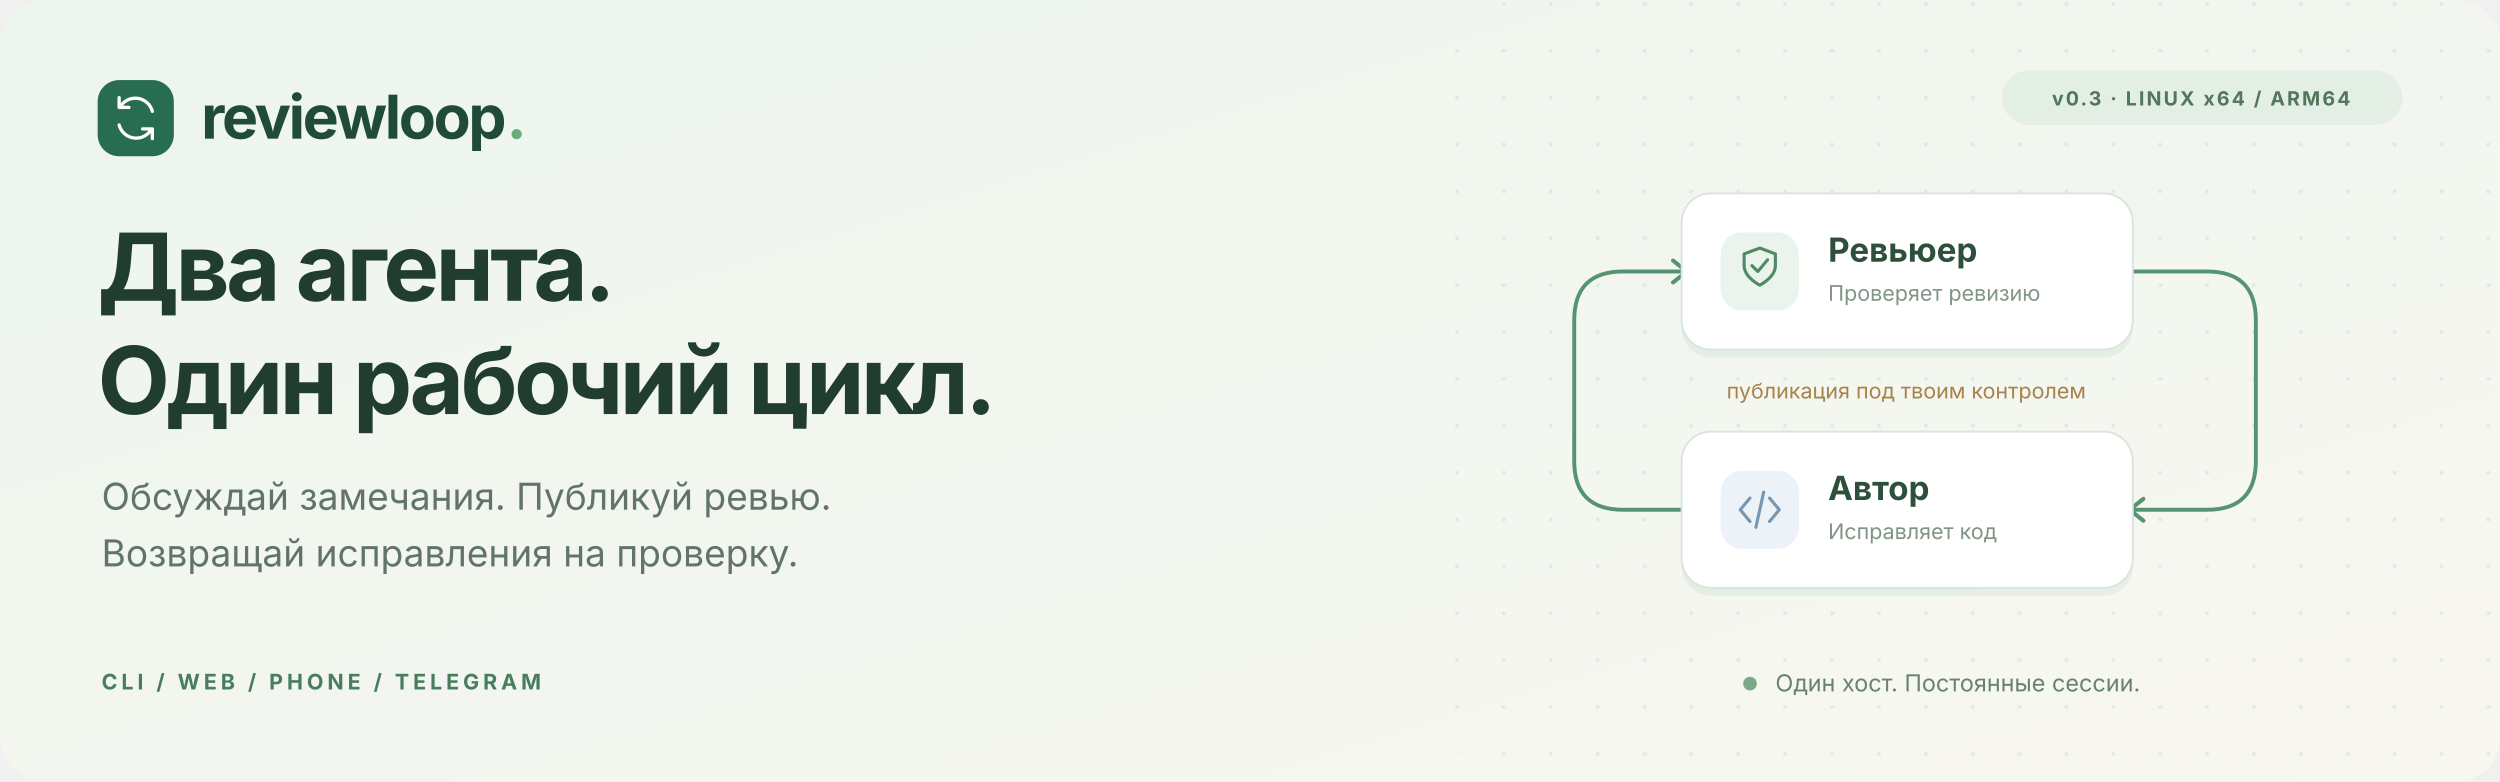
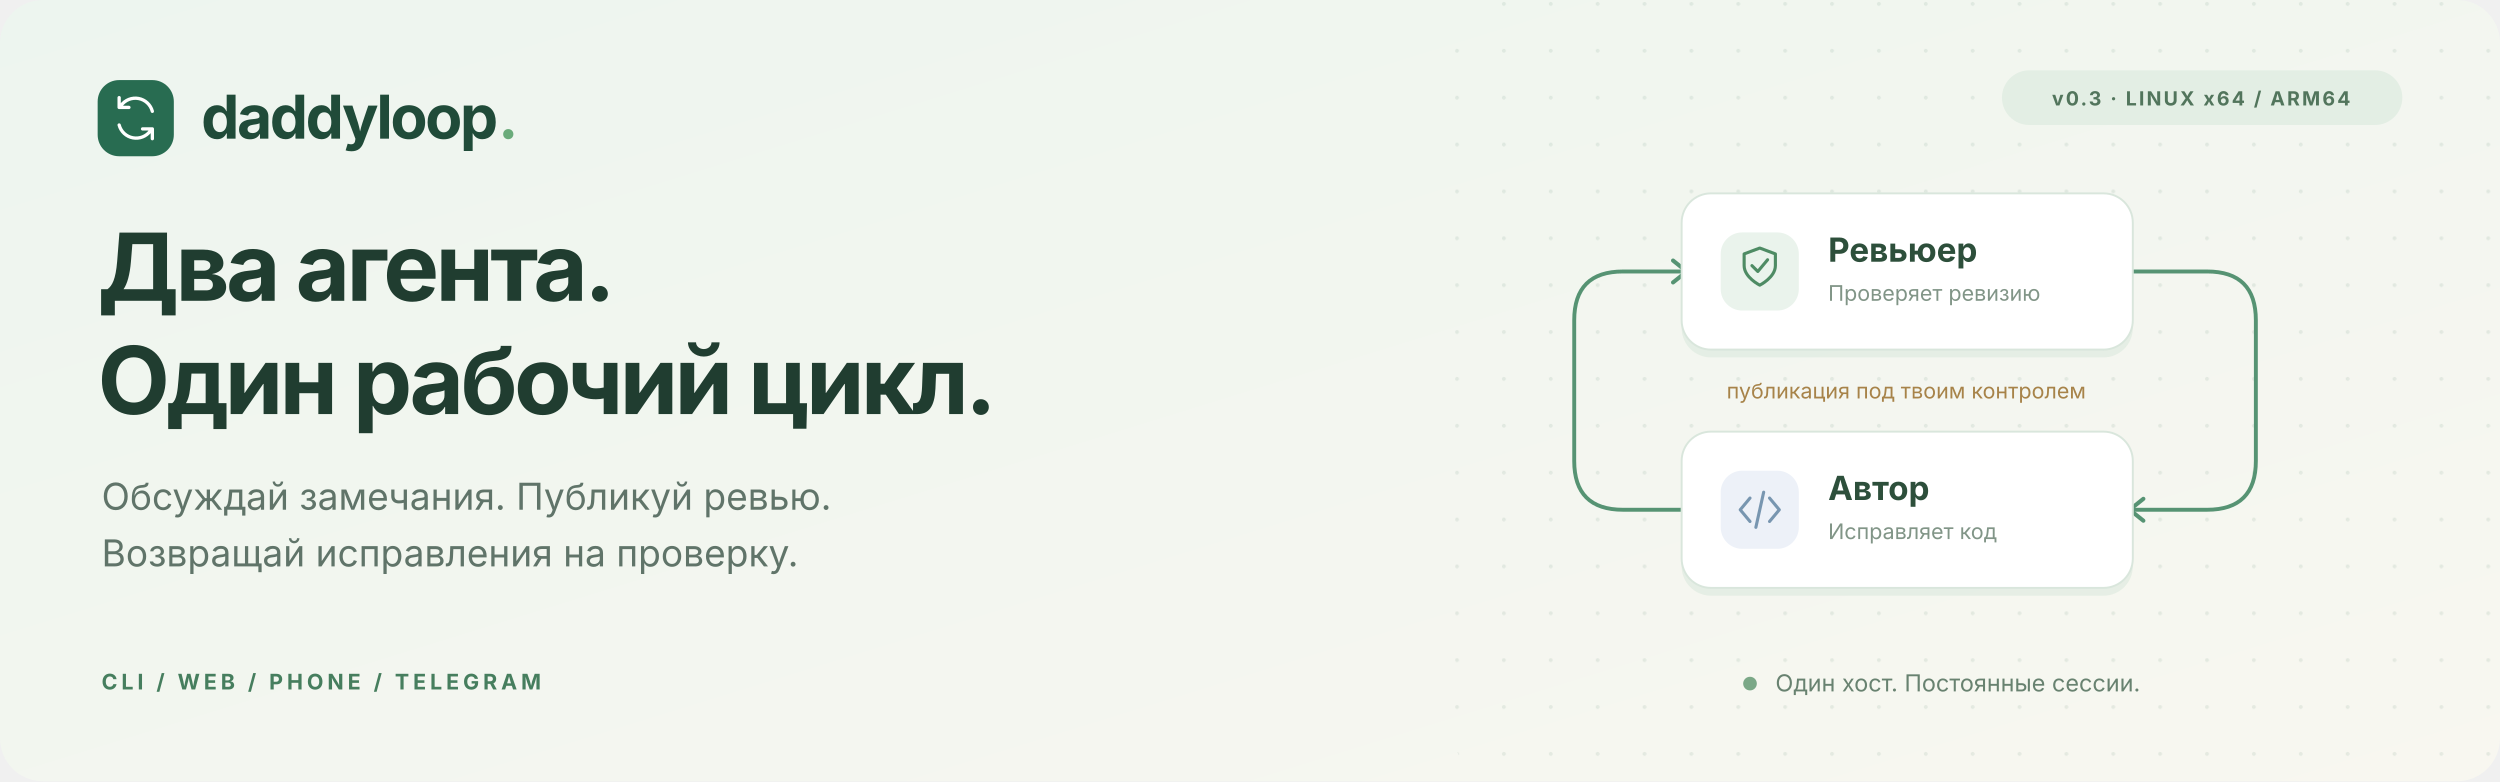
<svg xmlns="http://www.w3.org/2000/svg" width="1280" height="400" viewBox="0 0 1280 400" role="img" aria-labelledby="title desc">
  <defs>
    <linearGradient id="paper" x2="1" y2="1">
      <stop stop-color="#edf5ef" />
      <stop offset="1" stop-color="#f8f7f0" />
    </linearGradient>
    <pattern id="dots" width="24" height="24" patternUnits="userSpaceOnUse">
      <circle cx="2" cy="2" r="1" fill="#2b654b" opacity=".09" />
    </pattern>
    <marker id="arrow" viewBox="0 0 10 10" refX="8" refY="5" markerWidth="7" markerHeight="7" orient="auto-start-reverse">
      <path d="m2 1 5 4-5 4" fill="none" stroke="#569373" stroke-width="1.5" stroke-linecap="round" stroke-linejoin="round" />
    </marker>
  </defs>
  <rect width="1280" height="400" rx="22" fill="url(#paper)" />
  <rect x="745" width="535" height="400" rx="22" fill="url(#dots)" />
  <g font-family="Inter, 'YS Text', -apple-system, BlinkMacSystemFont, 'Segoe UI', Arial, sans-serif">
    <rect x="50" y="41" width="39" height="39" rx="11" fill="#286c51" />
    <g transform="translate(58 49)" fill="none" stroke="#fff" stroke-width="1.7" stroke-linecap="round" stroke-linejoin="round">
      <path d="M20 8a9 9 0 0 0-16-3M3 1v5h5M3 15a9 9 0 0 0 16 3m1 4v-5h-5" />
    </g>
-     <text x="103" y="71" font-size="31" font-weight="750" letter-spacing="-1.2" fill="#204b39">reviewloop<tspan fill="#6aab7a">.</tspan>
+     <text x="103" y="71" font-size="31" font-weight="750" letter-spacing="-1.2" fill="#204b39">daddyloop<tspan fill="#6aab7a">.</tspan>
    </text>
    <text x="50" y="154" font-size="48" font-weight="700" letter-spacing="-1.8" fill="#203d30">Два агента.</text>
    <text x="50" y="212" font-size="48" font-weight="700" letter-spacing="-1.8" fill="#203d30">Один рабочий цикл.</text>
    <text x="52" y="261" font-size="19" fill="#607469">Обсуждай замечания. Публикуй ревью.</text>
    <text x="52" y="290" font-size="19" fill="#607469">Возвращай исправления на проверку.</text>
    <text x="52" y="353" font-size="11" font-weight="650" letter-spacing="2" fill="#467e5e">CLI  /  WEB  /  PHONE  /  TELEGRAM</text>
    <rect x="1025" y="36" width="205" height="28" rx="14" fill="#e3eee4" />
    <text x="1127" y="54" text-anchor="middle" font-size="10" letter-spacing="1.1" font-weight="650" fill="#52755c">v0.3 · LINUX x64 / ARM64</text>
    <path d="M1084 139h46q25 0 25 25v72q0 25-25 25h-41" fill="none" stroke="#569373" stroke-width="2" marker-end="url(#arrow)" />
    <path d="M866 261h-35q-25 0-25-25v-72q0-25 25-25h34" fill="none" stroke="#569373" stroke-width="2" marker-end="url(#arrow)" />
    <rect x="861" y="99" width="231" height="80" rx="15" fill="#d6e6d9" opacity=".5" transform="translate(0 4)" />
    <rect x="861" y="99" width="231" height="80" rx="15" fill="#fff" stroke="#d9e6dc" />
    <rect x="881" y="119" width="40" height="40" rx="11" fill="#eaf3ec" />
    <path d="m901 127 8 3v6c0 6-8 10-8 10s-8-4-8-10v-6z m-4 9 3 3 5-6" stroke="#4e8b64" stroke-width="1.6" fill="none" stroke-linecap="round" stroke-linejoin="round" />
    <text x="936" y="134" font-size="17" font-weight="650" fill="#2d4f3b">Ревьюер</text>
    <text x="936" y="154" font-size="11" fill="#819587">Проверяет ревизию</text>
    <rect x="861" y="221" width="231" height="80" rx="15" fill="#d6e6d9" opacity=".5" transform="translate(0 4)" />
    <rect x="861" y="221" width="231" height="80" rx="15" fill="#fff" stroke="#d9e6dc" />
    <rect x="881" y="241" width="40" height="40" rx="11" fill="#edf1f8" />
    <path d="m896 255-5 6 5 6m10-12 5 6-5 6m-3-15-4 18" stroke="#7896b0" stroke-width="1.6" fill="none" stroke-linecap="round" stroke-linejoin="round" />
    <text x="936" y="256" font-size="17" font-weight="650" fill="#2d4f3b">Автор</text>
    <text x="936" y="276" font-size="11" fill="#819587">Исправляет код</text>
    <text x="976" y="204" text-anchor="middle" font-size="11" fill="#a78349">публикация под твоим контролем</text>
    <circle cx="896" cy="350" r="3.5" fill="#7ba887" />
    <text x="909" y="354" font-size="12" fill="#688270">Один хост. Постоянные сессии.</text>
  </g>
</svg>
